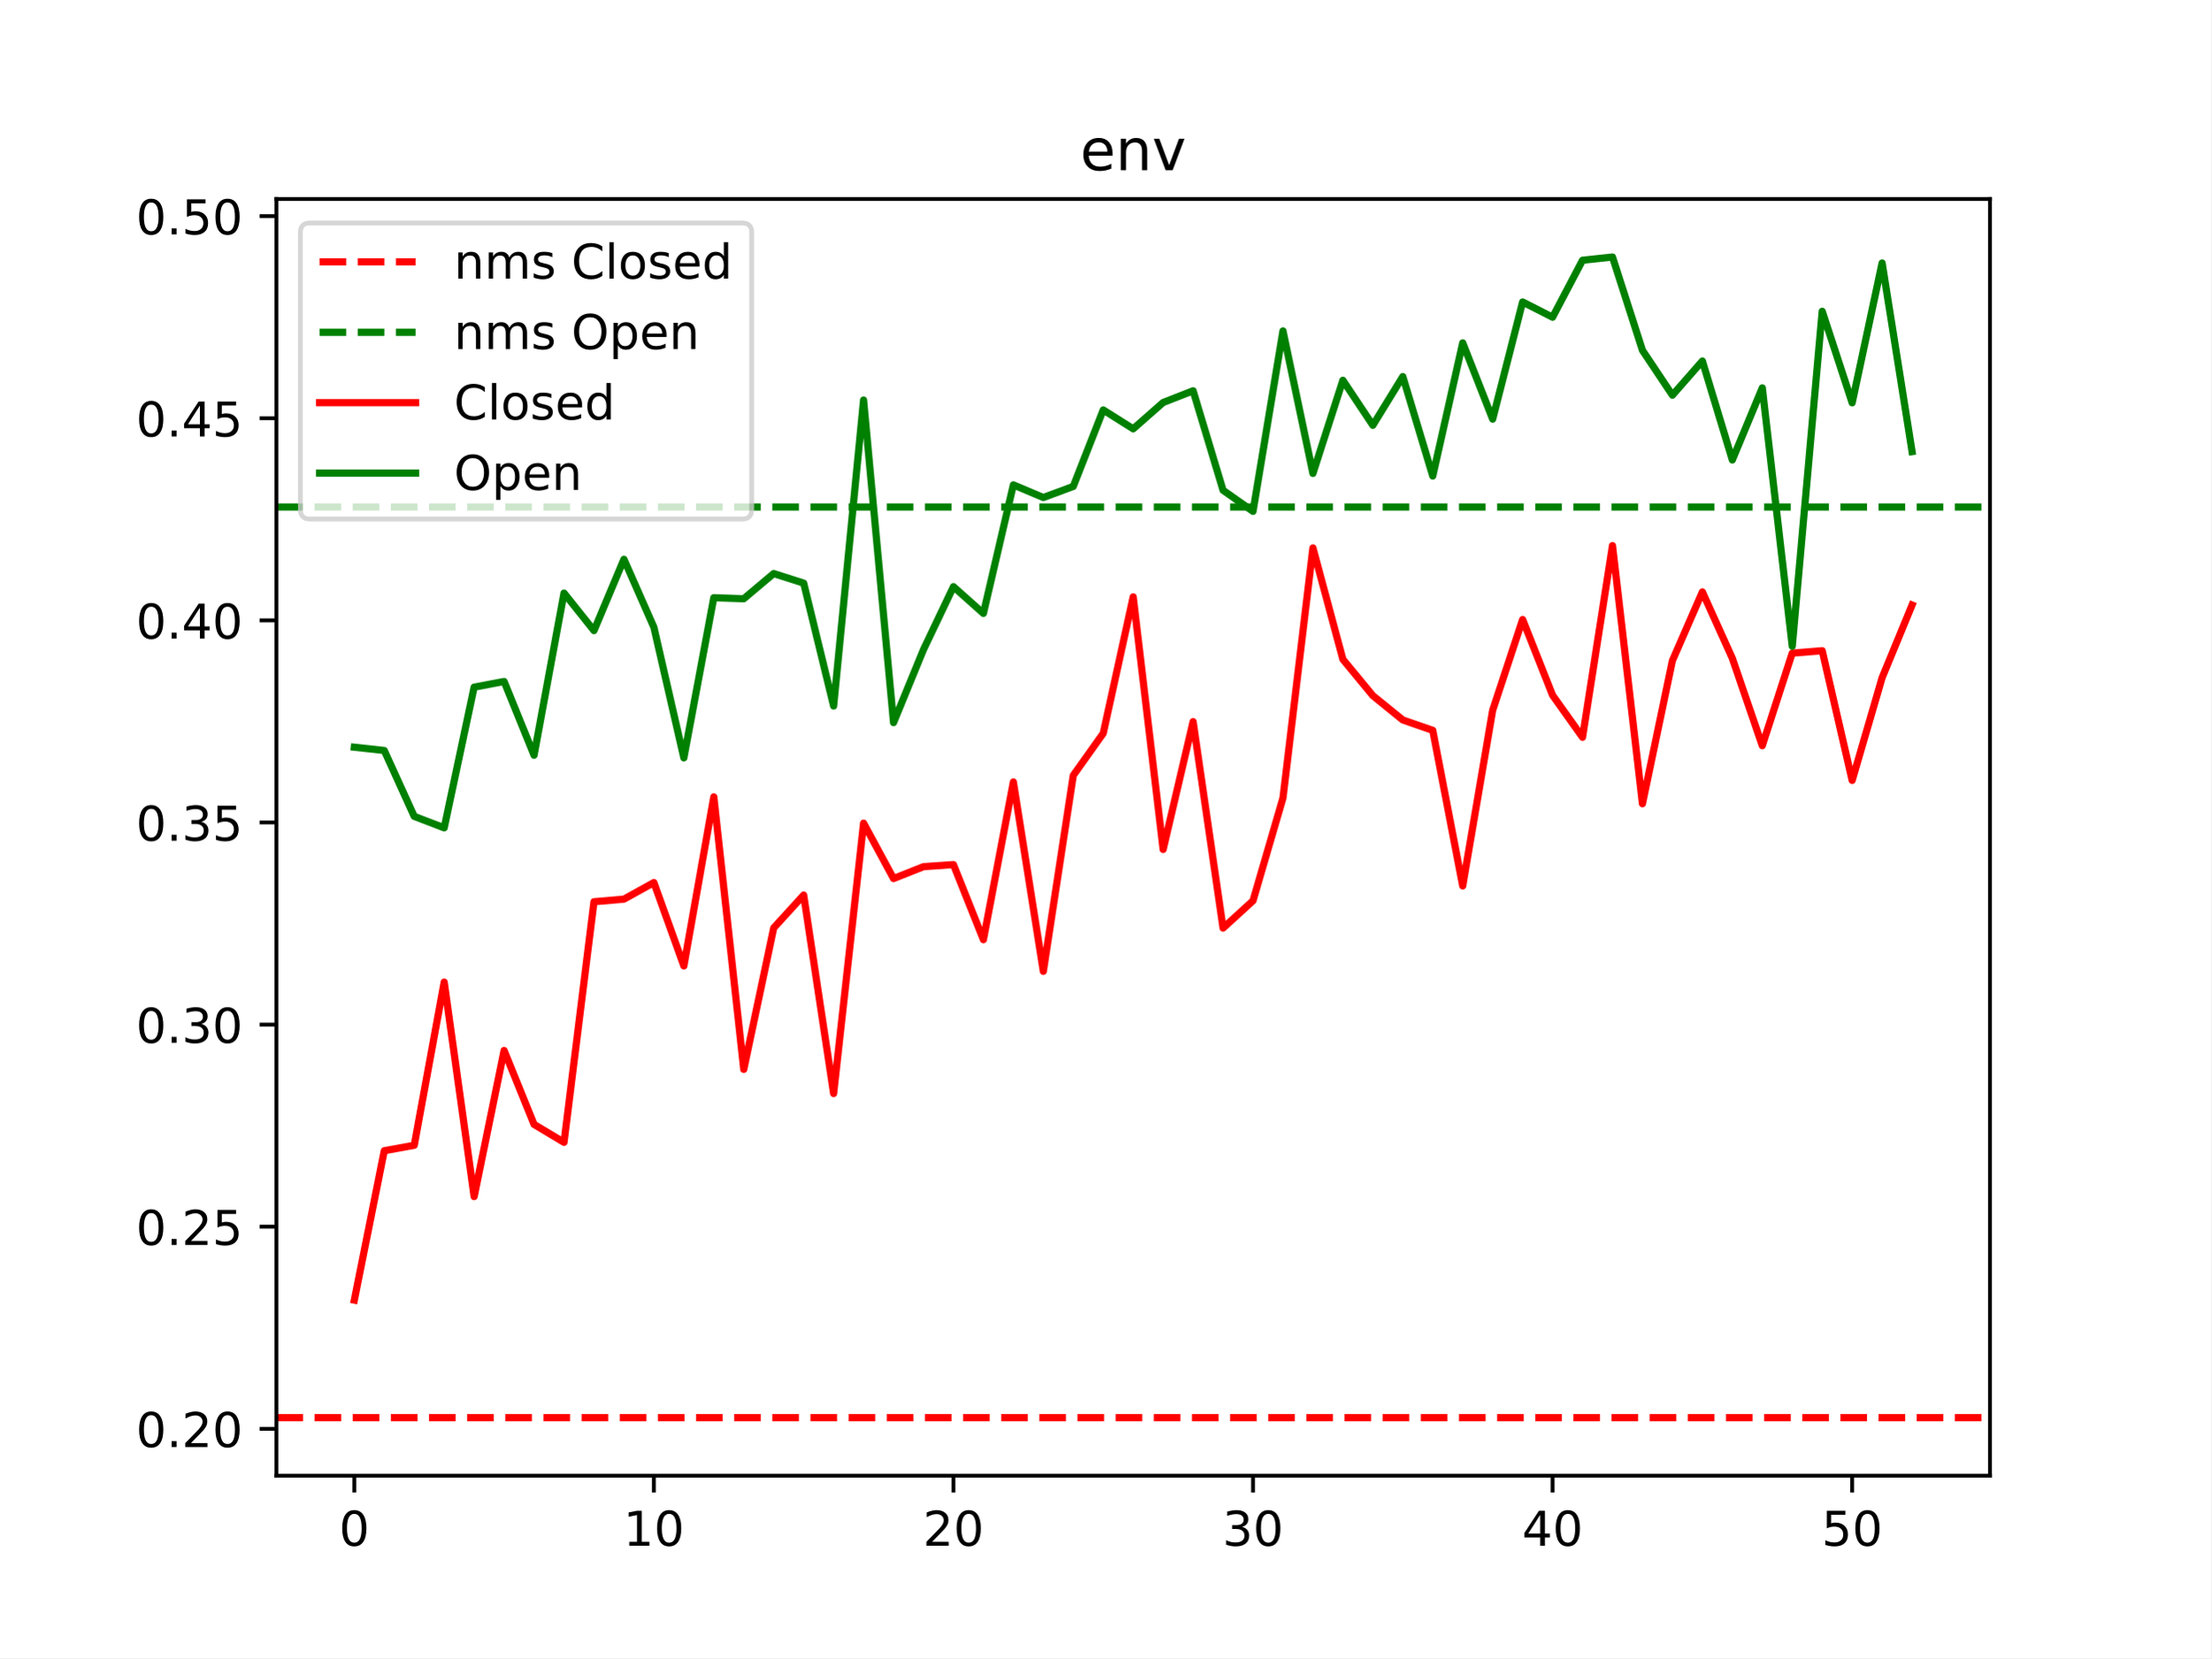
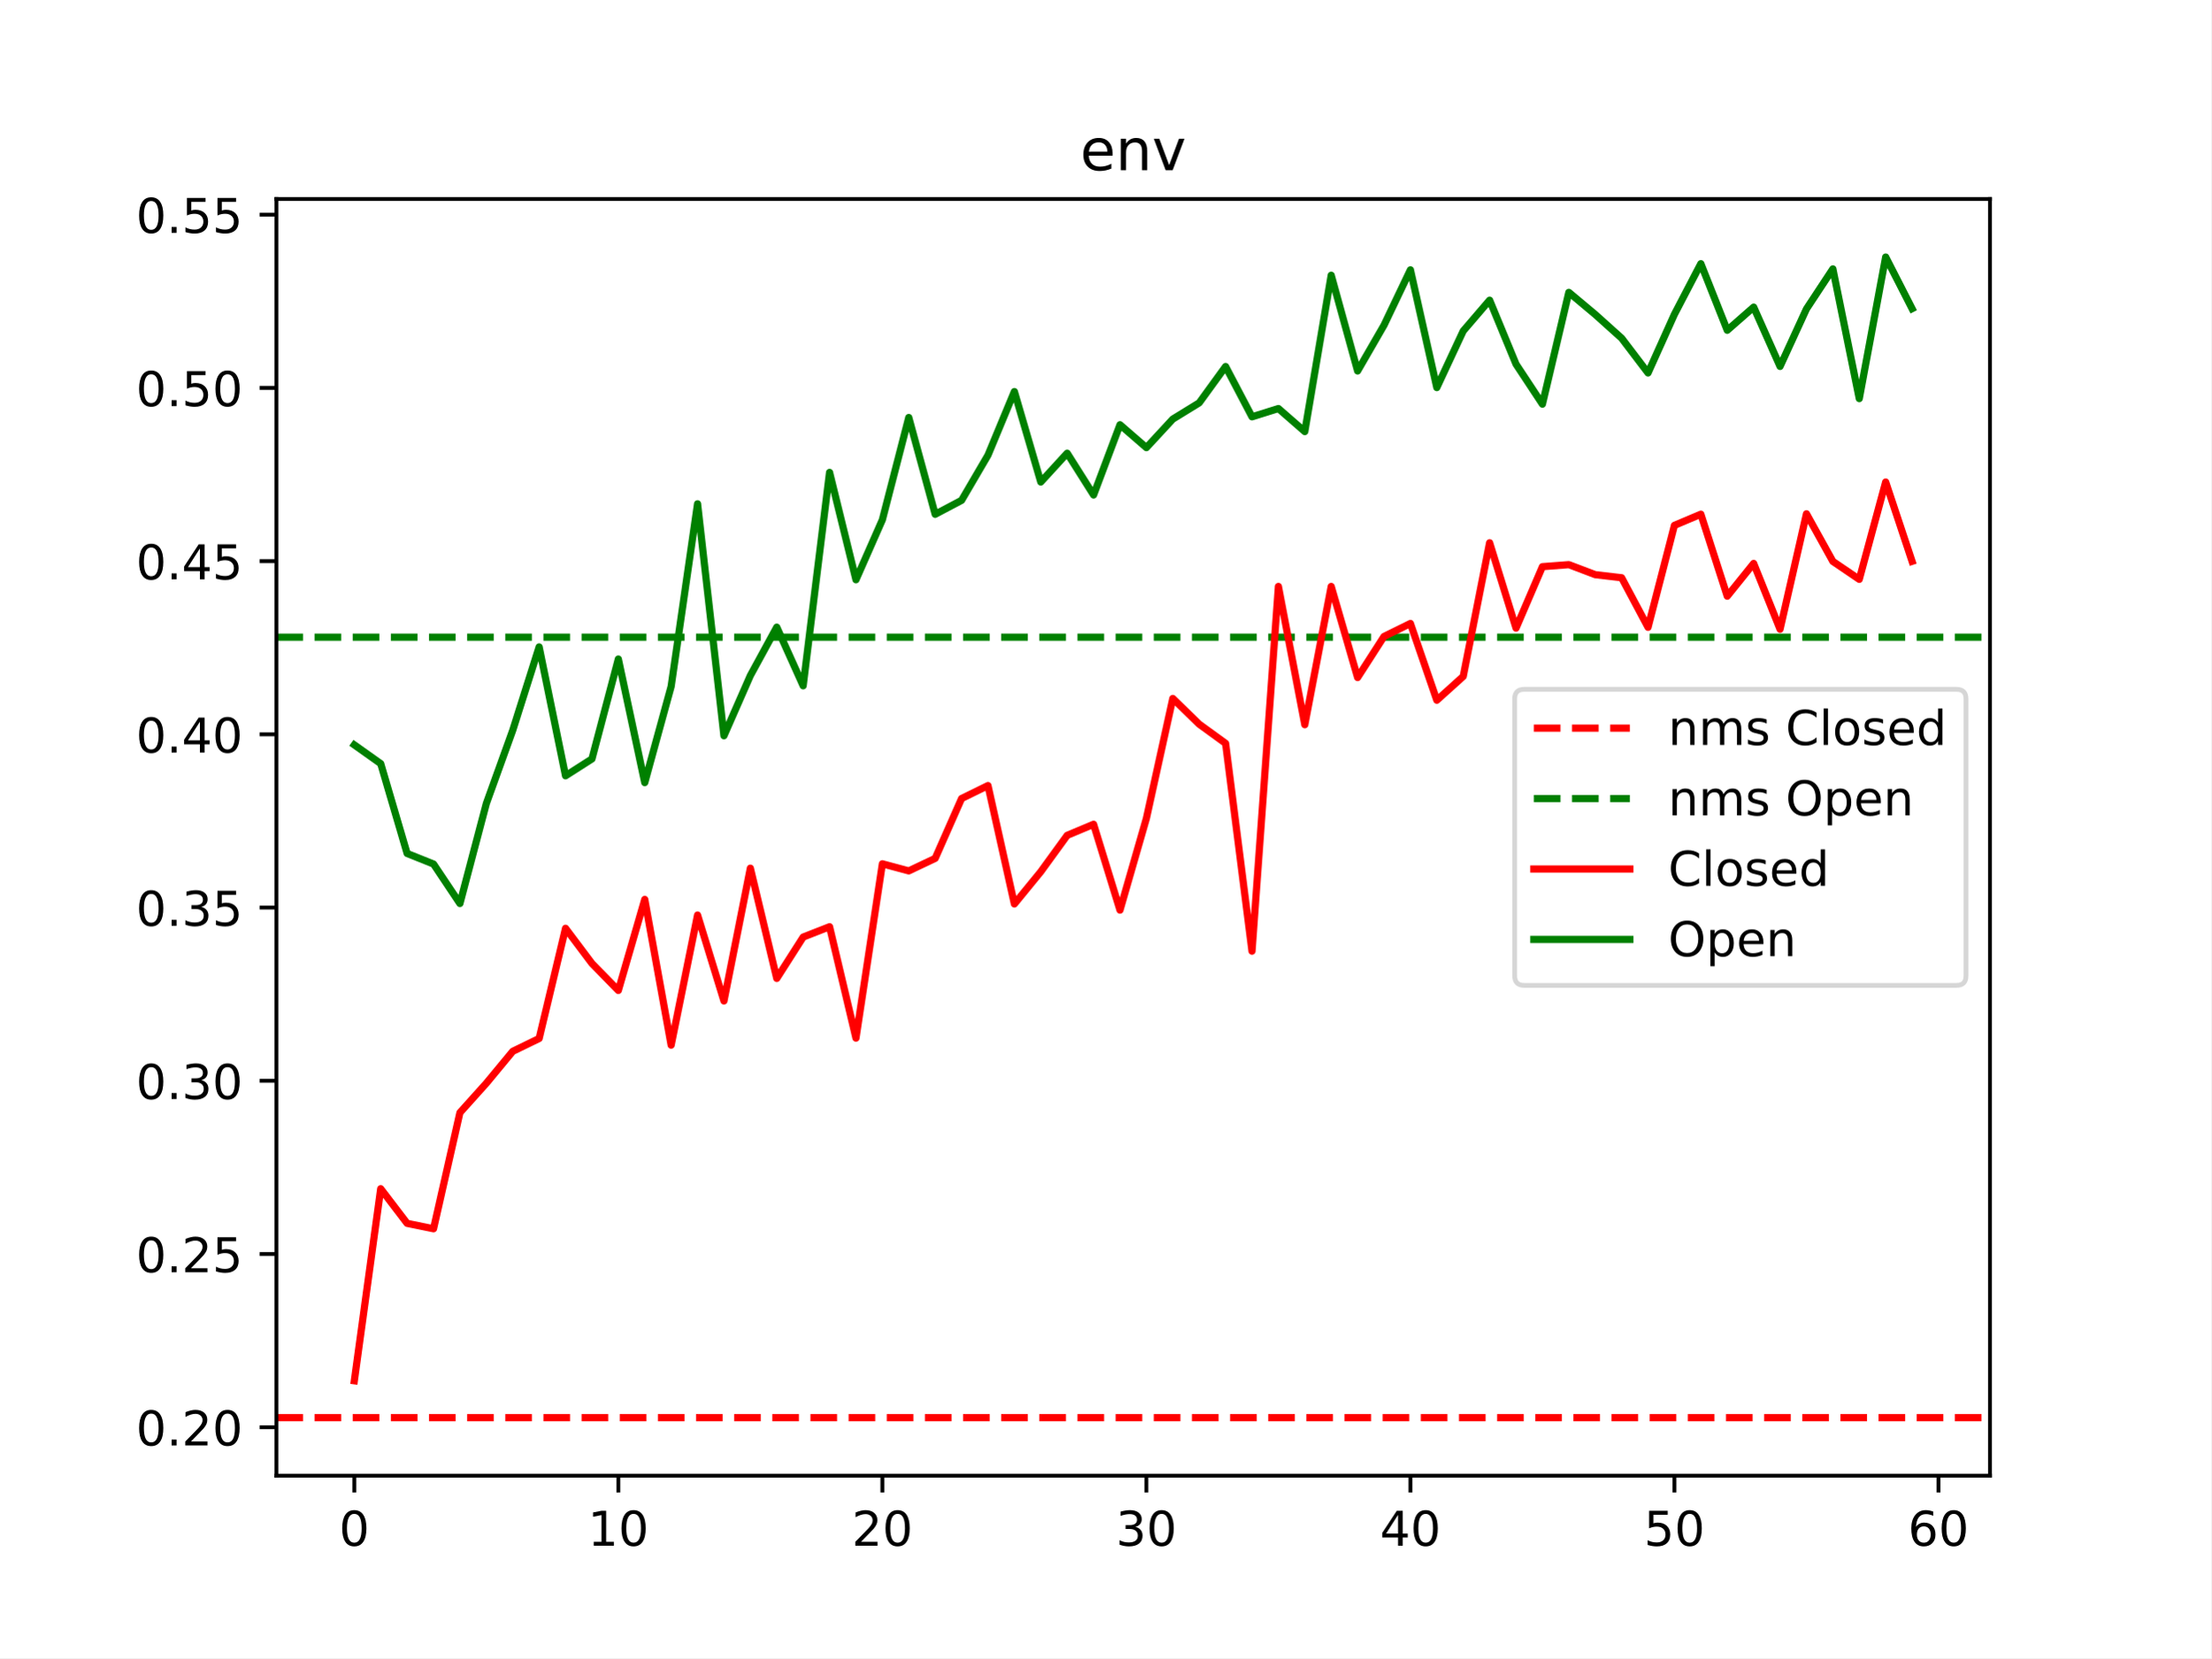
<svg xmlns="http://www.w3.org/2000/svg" xmlns:xlink="http://www.w3.org/1999/xlink" width="460.8pt" height="345.6pt" viewBox="0 0 460.8 345.6" version="1.1">
  <defs>
    <style type="text/css">*{stroke-linejoin: round; stroke-linecap: butt}</style>
  </defs>
  <g id="figure_1">
    <g id="patch_1">
      <path d="M 0 345.6  L 460.8 345.6  L 460.8 0  L 0 0  z " style="fill: #ffffff" />
    </g>
    <g id="axes_1">
      <g id="patch_2">
        <path d="M 57.6 307.584  L 414.72 307.584  L 414.72 41.472  L 57.6 41.472  z " style="fill: #ffffff" />
      </g>
      <g id="matplotlib.axis_1">
        <g id="xtick_1">
          <g id="line2d_1">
            <defs>
-               <path id="mdadde7489d" d="M 0 0  L 0 3.5  " style="stroke: #000000; stroke-width: 0.8" />
+               <path id="m58bcc73d8b" d="M 0 0  L 0 3.5  " style="stroke: #000000; stroke-width: 0.8" />
            </defs>
            <g>
-               <use xlink:href="#mdadde7489d" x="73.833" y="307.584" style="stroke: #000000; stroke-width: 0.8" />
+               <use xlink:href="#m58bcc73d8b" x="73.833" y="307.584" style="stroke: #000000; stroke-width: 0.8" />
            </g>
          </g>
          <g id="text_1">
            <g transform="translate(70.65148 322.1824) scale(0.1 -0.1)">
              <defs>
                <path id="DejaVuSans-30" d="M 2034 4250  Q 1547 4250 1301 3770  Q 1056 3291 1056 2328  Q 1056 1369 1301 889  Q 1547 409 2034 409  Q 2525 409 2770 889  Q 3016 1369 3016 2328  Q 3016 3291 2770 3770  Q 2525 4250 2034 4250  z M 2034 4750  Q 2819 4750 3233 4129  Q 3647 3509 3647 2328  Q 3647 1150 3233 529  Q 2819 -91 2034 -91  Q 1250 -91 836 529  Q 422 1150 422 2328  Q 422 3509 836 4129  Q 1250 4750 2034 4750  z " transform="scale(0.015625)" />
              </defs>
              <use xlink:href="#DejaVuSans-30" />
            </g>
          </g>
        </g>
        <g id="xtick_2">
          <g id="line2d_2">
            <g>
-               <use xlink:href="#mdadde7489d" x="136.266" y="307.584" style="stroke: #000000; stroke-width: 0.8" />
+               <use xlink:href="#m58bcc73d8b" x="128.859" y="307.584" style="stroke: #000000; stroke-width: 0.8" />
            </g>
          </g>
          <g id="text_2">
-             <g transform="translate(129.9038 322.1824) scale(0.1 -0.1)">
+             <g transform="translate(122.4964 322.1824) scale(0.1 -0.1)">
              <defs>
                <path id="DejaVuSans-31" d="M 794 531  L 1825 531  L 1825 4091  L 703 3866  L 703 4441  L 1819 4666  L 2450 4666  L 2450 531  L 3481 531  L 3481 0  L 794 0  L 794 531  z " transform="scale(0.015625)" />
              </defs>
              <use xlink:href="#DejaVuSans-31" />
              <use xlink:href="#DejaVuSans-30" x="63.623" />
            </g>
          </g>
        </g>
        <g id="xtick_3">
          <g id="line2d_3">
            <g>
-               <use xlink:href="#mdadde7489d" x="198.7" y="307.584" style="stroke: #000000; stroke-width: 0.8" />
+               <use xlink:href="#m58bcc73d8b" x="183.885" y="307.584" style="stroke: #000000; stroke-width: 0.8" />
            </g>
          </g>
          <g id="text_3">
-             <g transform="translate(192.3374 322.1824) scale(0.1 -0.1)">
+             <g transform="translate(177.5226 322.1824) scale(0.1 -0.1)">
              <defs>
                <path id="DejaVuSans-32" d="M 1228 531  L 3431 531  L 3431 0  L 469 0  L 469 531  Q 828 903 1448 1529  Q 2069 2156 2228 2338  Q 2531 2678 2651 2914  Q 2772 3150 2772 3378  Q 2772 3750 2511 3984  Q 2250 4219 1831 4219  Q 1534 4219 1204 4116  Q 875 4013 500 3803  L 500 4441  Q 881 4594 1212 4672  Q 1544 4750 1819 4750  Q 2544 4750 2975 4387  Q 3406 4025 3406 3419  Q 3406 3131 3298 2873  Q 3191 2616 2906 2266  Q 2828 2175 2409 1742  Q 1991 1309 1228 531  z " transform="scale(0.015625)" />
              </defs>
              <use xlink:href="#DejaVuSans-32" />
              <use xlink:href="#DejaVuSans-30" x="63.623" />
            </g>
          </g>
        </g>
        <g id="xtick_4">
          <g id="line2d_4">
            <g>
-               <use xlink:href="#mdadde7489d" x="261.133" y="307.584" style="stroke: #000000; stroke-width: 0.8" />
+               <use xlink:href="#m58bcc73d8b" x="238.911" y="307.584" style="stroke: #000000; stroke-width: 0.8" />
            </g>
          </g>
          <g id="text_4">
-             <g transform="translate(254.7709 322.1824) scale(0.1 -0.1)">
+             <g transform="translate(232.5488 322.1824) scale(0.1 -0.1)">
              <defs>
                <path id="DejaVuSans-33" d="M 2597 2516  Q 3050 2419 3304 2112  Q 3559 1806 3559 1356  Q 3559 666 3084 287  Q 2609 -91 1734 -91  Q 1441 -91 1130 -33  Q 819 25 488 141  L 488 750  Q 750 597 1062 519  Q 1375 441 1716 441  Q 2309 441 2620 675  Q 2931 909 2931 1356  Q 2931 1769 2642 2001  Q 2353 2234 1838 2234  L 1294 2234  L 1294 2753  L 1863 2753  Q 2328 2753 2575 2939  Q 2822 3125 2822 3475  Q 2822 3834 2567 4026  Q 2313 4219 1838 4219  Q 1578 4219 1281 4162  Q 984 4106 628 3988  L 628 4550  Q 988 4650 1302 4700  Q 1616 4750 1894 4750  Q 2613 4750 3031 4423  Q 3450 4097 3450 3541  Q 3450 3153 3228 2886  Q 3006 2619 2597 2516  z " transform="scale(0.015625)" />
              </defs>
              <use xlink:href="#DejaVuSans-33" />
              <use xlink:href="#DejaVuSans-30" x="63.623" />
            </g>
          </g>
        </g>
        <g id="xtick_5">
          <g id="line2d_5">
            <g>
-               <use xlink:href="#mdadde7489d" x="323.567" y="307.584" style="stroke: #000000; stroke-width: 0.8" />
+               <use xlink:href="#m58bcc73d8b" x="293.938" y="307.584" style="stroke: #000000; stroke-width: 0.8" />
            </g>
          </g>
          <g id="text_5">
-             <g transform="translate(317.2045 322.1824) scale(0.1 -0.1)">
+             <g transform="translate(287.575 322.1824) scale(0.1 -0.1)">
              <defs>
                <path id="DejaVuSans-34" d="M 2419 4116  L 825 1625  L 2419 1625  L 2419 4116  z M 2253 4666  L 3047 4666  L 3047 1625  L 3713 1625  L 3713 1100  L 3047 1100  L 3047 0  L 2419 0  L 2419 1100  L 313 1100  L 313 1709  L 2253 4666  z " transform="scale(0.015625)" />
              </defs>
              <use xlink:href="#DejaVuSans-34" />
              <use xlink:href="#DejaVuSans-30" x="63.623" />
            </g>
          </g>
        </g>
        <g id="xtick_6">
          <g id="line2d_6">
            <g>
-               <use xlink:href="#mdadde7489d" x="386.001" y="307.584" style="stroke: #000000; stroke-width: 0.8" />
+               <use xlink:href="#m58bcc73d8b" x="348.964" y="307.584" style="stroke: #000000; stroke-width: 0.8" />
            </g>
          </g>
          <g id="text_6">
-             <g transform="translate(379.6381 322.1824) scale(0.1 -0.1)">
+             <g transform="translate(342.6012 322.1824) scale(0.1 -0.1)">
              <defs>
                <path id="DejaVuSans-35" d="M 691 4666  L 3169 4666  L 3169 4134  L 1269 4134  L 1269 2991  Q 1406 3038 1543 3061  Q 1681 3084 1819 3084  Q 2600 3084 3056 2656  Q 3513 2228 3513 1497  Q 3513 744 3044 326  Q 2575 -91 1722 -91  Q 1428 -91 1123 -41  Q 819 9 494 109  L 494 744  Q 775 591 1075 516  Q 1375 441 1709 441  Q 2250 441 2565 725  Q 2881 1009 2881 1497  Q 2881 1984 2565 2268  Q 2250 2553 1709 2553  Q 1456 2553 1204 2497  Q 953 2441 691 2322  L 691 4666  z " transform="scale(0.015625)" />
              </defs>
              <use xlink:href="#DejaVuSans-35" />
+               <use xlink:href="#DejaVuSans-30" x="63.623" />
+             </g>
+           </g>
+         </g>
+         <g id="xtick_7">
+           <g id="line2d_7">
+             <g>
+               <use xlink:href="#m58bcc73d8b" x="403.99" y="307.584" style="stroke: #000000; stroke-width: 0.8" />
+             </g>
+           </g>
+           <g id="text_7">
+             <g transform="translate(397.6274 322.1824) scale(0.1 -0.1)">
+               <defs>
+                 <path id="DejaVuSans-36" d="M 2113 2584  Q 1688 2584 1439 2293  Q 1191 2003 1191 1497  Q 1191 994 1439 701  Q 1688 409 2113 409  Q 2538 409 2786 701  Q 3034 994 3034 1497  Q 3034 2003 2786 2293  Q 2538 2584 2113 2584  z M 3366 4563  L 3366 3988  Q 3128 4100 2886 4159  Q 2644 4219 2406 4219  Q 1781 4219 1451 3797  Q 1122 3375 1075 2522  Q 1259 2794 1537 2939  Q 1816 3084 2150 3084  Q 2853 3084 3261 2657  Q 3669 2231 3669 1497  Q 3669 778 3244 343  Q 2819 -91 2113 -91  Q 1303 -91 875 529  Q 447 1150 447 2328  Q 447 3434 972 4092  Q 1497 4750 2381 4750  Q 2619 4750 2861 4703  Q 3103 4656 3366 4563  z " transform="scale(0.015625)" />
+               </defs>
+               <use xlink:href="#DejaVuSans-36" />
              <use xlink:href="#DejaVuSans-30" x="63.623" />
            </g>
          </g>
        </g>
      </g>
      <g id="matplotlib.axis_2">
        <g id="ytick_1">
-           <g id="line2d_7">
+           <g id="line2d_8">
            <defs>
-               <path id="me1e31aecae" d="M 0 0  L -3.5 0  " style="stroke: #000000; stroke-width: 0.8" />
+               <path id="mf959f0652a" d="M 0 0  L -3.5 0  " style="stroke: #000000; stroke-width: 0.8" />
            </defs>
            <g>
-               <use xlink:href="#me1e31aecae" x="57.6" y="297.817" style="stroke: #000000; stroke-width: 0.8" />
-             </g>
-           </g>
-           <g id="text_7">
-             <g transform="translate(28.33438 301.6159) scale(0.1 -0.1)">
+               <use xlink:href="#mf959f0652a" x="57.6" y="297.484" style="stroke: #000000; stroke-width: 0.8" />
+             </g>
+           </g>
+           <g id="text_8">
+             <g transform="translate(28.33438 301.283) scale(0.1 -0.1)">
              <defs>
                <path id="DejaVuSans-2e" d="M 684 794  L 1344 794  L 1344 0  L 684 0  L 684 794  z " transform="scale(0.015625)" />
              </defs>
              <use xlink:href="#DejaVuSans-30" />
              <use xlink:href="#DejaVuSans-2e" x="63.623" />
              <use xlink:href="#DejaVuSans-32" x="95.41" />
              <use xlink:href="#DejaVuSans-30" x="159.033" />
            </g>
          </g>
        </g>
        <g id="ytick_2">
-           <g id="line2d_8">
-             <g>
-               <use xlink:href="#me1e31aecae" x="57.6" y="255.687" style="stroke: #000000; stroke-width: 0.8" />
-             </g>
-           </g>
-           <g id="text_8">
-             <g transform="translate(28.33438 259.4864) scale(0.1 -0.1)">
+           <g id="line2d_9">
+             <g>
+               <use xlink:href="#mf959f0652a" x="57.6" y="261.377" style="stroke: #000000; stroke-width: 0.8" />
+             </g>
+           </g>
+           <g id="text_9">
+             <g transform="translate(28.33438 265.1762) scale(0.1 -0.1)">
              <use xlink:href="#DejaVuSans-30" />
              <use xlink:href="#DejaVuSans-2e" x="63.623" />
              <use xlink:href="#DejaVuSans-32" x="95.41" />
              <use xlink:href="#DejaVuSans-35" x="159.033" />
            </g>
          </g>
        </g>
        <g id="ytick_3">
-           <g id="line2d_9">
-             <g>
-               <use xlink:href="#me1e31aecae" x="57.6" y="213.558" style="stroke: #000000; stroke-width: 0.8" />
-             </g>
-           </g>
-           <g id="text_9">
-             <g transform="translate(28.33438 217.3568) scale(0.1 -0.1)">
+           <g id="line2d_10">
+             <g>
+               <use xlink:href="#mf959f0652a" x="57.6" y="225.27" style="stroke: #000000; stroke-width: 0.8" />
+             </g>
+           </g>
+           <g id="text_10">
+             <g transform="translate(28.33438 229.0694) scale(0.1 -0.1)">
              <use xlink:href="#DejaVuSans-30" />
              <use xlink:href="#DejaVuSans-2e" x="63.623" />
              <use xlink:href="#DejaVuSans-33" x="95.41" />
              <use xlink:href="#DejaVuSans-30" x="159.033" />
            </g>
          </g>
        </g>
        <g id="ytick_4">
-           <g id="line2d_10">
-             <g>
-               <use xlink:href="#me1e31aecae" x="57.6" y="171.428" style="stroke: #000000; stroke-width: 0.8" />
-             </g>
-           </g>
-           <g id="text_10">
-             <g transform="translate(28.33438 175.2273) scale(0.1 -0.1)">
+           <g id="line2d_11">
+             <g>
+               <use xlink:href="#mf959f0652a" x="57.6" y="189.163" style="stroke: #000000; stroke-width: 0.8" />
+             </g>
+           </g>
+           <g id="text_11">
+             <g transform="translate(28.33438 192.9627) scale(0.1 -0.1)">
              <use xlink:href="#DejaVuSans-30" />
              <use xlink:href="#DejaVuSans-2e" x="63.623" />
              <use xlink:href="#DejaVuSans-33" x="95.41" />
              <use xlink:href="#DejaVuSans-35" x="159.033" />
            </g>
          </g>
        </g>
        <g id="ytick_5">
-           <g id="line2d_11">
-             <g>
-               <use xlink:href="#me1e31aecae" x="57.6" y="129.299" style="stroke: #000000; stroke-width: 0.8" />
-             </g>
-           </g>
-           <g id="text_11">
-             <g transform="translate(28.33438 133.0978) scale(0.1 -0.1)">
+           <g id="line2d_12">
+             <g>
+               <use xlink:href="#mf959f0652a" x="57.6" y="153.057" style="stroke: #000000; stroke-width: 0.8" />
+             </g>
+           </g>
+           <g id="text_12">
+             <g transform="translate(28.33438 156.8559) scale(0.1 -0.1)">
              <use xlink:href="#DejaVuSans-30" />
              <use xlink:href="#DejaVuSans-2e" x="63.623" />
              <use xlink:href="#DejaVuSans-34" x="95.41" />
              <use xlink:href="#DejaVuSans-30" x="159.033" />
            </g>
          </g>
        </g>
        <g id="ytick_6">
-           <g id="line2d_12">
-             <g>
-               <use xlink:href="#me1e31aecae" x="57.6" y="87.169" style="stroke: #000000; stroke-width: 0.8" />
-             </g>
-           </g>
-           <g id="text_12">
-             <g transform="translate(28.33438 90.96827) scale(0.1 -0.1)">
+           <g id="line2d_13">
+             <g>
+               <use xlink:href="#mf959f0652a" x="57.6" y="116.95" style="stroke: #000000; stroke-width: 0.8" />
+             </g>
+           </g>
+           <g id="text_13">
+             <g transform="translate(28.33438 120.7491) scale(0.1 -0.1)">
              <use xlink:href="#DejaVuSans-30" />
              <use xlink:href="#DejaVuSans-2e" x="63.623" />
              <use xlink:href="#DejaVuSans-34" x="95.41" />
              <use xlink:href="#DejaVuSans-35" x="159.033" />
            </g>
          </g>
        </g>
        <g id="ytick_7">
-           <g id="line2d_13">
-             <g>
-               <use xlink:href="#me1e31aecae" x="57.6" y="45.04" style="stroke: #000000; stroke-width: 0.8" />
-             </g>
-           </g>
-           <g id="text_13">
-             <g transform="translate(28.33438 48.83874) scale(0.1 -0.1)">
+           <g id="line2d_14">
+             <g>
+               <use xlink:href="#mf959f0652a" x="57.6" y="80.843" style="stroke: #000000; stroke-width: 0.8" />
+             </g>
+           </g>
+           <g id="text_14">
+             <g transform="translate(28.33438 84.64232) scale(0.1 -0.1)">
              <use xlink:href="#DejaVuSans-30" />
              <use xlink:href="#DejaVuSans-2e" x="63.623" />
              <use xlink:href="#DejaVuSans-35" x="95.41" />
              <use xlink:href="#DejaVuSans-30" x="159.033" />
            </g>
          </g>
        </g>
-       </g>
-       <g id="line2d_14">
-         <path d="M 57.6 295.488  L 414.72 295.488  " clip-path="url(#paf25e84abd)" style="fill: none; stroke-dasharray: 5.55,2.4; stroke-dashoffset: 0; stroke: #ff0000; stroke-width: 1.5" />
-       </g>
-       <g id="line2d_15">
-         <path d="M 57.6 105.676  L 414.72 105.676  " clip-path="url(#paf25e84abd)" style="fill: none; stroke-dasharray: 5.55,2.4; stroke-dashoffset: 0; stroke: #008000; stroke-width: 1.5" />
+         <g id="ytick_8">
+           <g id="line2d_15">
+             <g>
+               <use xlink:href="#mf959f0652a" x="57.6" y="44.736" style="stroke: #000000; stroke-width: 0.8" />
+             </g>
+           </g>
+           <g id="text_15">
+             <g transform="translate(28.33438 48.53554) scale(0.1 -0.1)">
+               <use xlink:href="#DejaVuSans-30" />
+               <use xlink:href="#DejaVuSans-2e" x="63.623" />
+               <use xlink:href="#DejaVuSans-35" x="95.41" />
+               <use xlink:href="#DejaVuSans-35" x="159.033" />
+             </g>
+           </g>
+         </g>
      </g>
      <g id="line2d_16">
-         <path d="M 73.833 270.984  L 80.076 239.852  L 86.319 238.721  L 92.563 204.705  L 98.806 249.409  L 105.05 218.959  L 111.293 234.363  L 117.536 238.101  L 123.78 187.952  L 130.023 187.413  L 136.266 183.954  L 142.51 201.337  L 148.753 166.091  L 154.996 222.898  L 161.24 193.405  L 167.483 186.558  L 173.726 227.934  L 179.97 171.568  L 186.213 183.119  L 192.457 180.642  L 198.7 180.208  L 204.943 195.86  L 211.187 162.984  L 217.43 202.458  L 223.673 161.617  L 229.917 152.843  L 236.16 124.401  L 242.403 177.05  L 248.647 150.407  L 254.89 193.44  L 261.133 187.737  L 267.377 166.315  L 273.62 114.197  L 279.863 137.425  L 286.107 144.992  L 292.35 150.063  L 298.594 152.225  L 304.837 184.656  L 311.08 148.046  L 317.324 129.124  L 323.567 144.911  L 329.81 153.67  L 336.054 113.718  L 342.297 167.518  L 348.54 137.7  L 354.784 123.372  L 361.027 137.203  L 367.27 155.421  L 373.514 136.13  L 379.757 135.625  L 386.001 162.658  L 392.244 141.251  L 398.487 126.106  " clip-path="url(#paf25e84abd)" style="fill: none; stroke: #ff0000; stroke-width: 1.5; stroke-linecap: square" />
+         <path d="M 57.6 295.488  L 414.72 295.488  " clip-path="url(#p901209cd25)" style="fill: none; stroke-dasharray: 5.55,2.4; stroke-dashoffset: 0; stroke: #ff0000; stroke-width: 1.5" />
      </g>
      <g id="line2d_17">
-         <path d="M 73.833 155.739  L 80.076 156.426  L 86.319 170.153  L 92.563 172.545  L 98.806 143.222  L 105.05 142.039  L 111.293 157.414  L 117.536 123.61  L 123.78 131.434  L 130.023 116.566  L 136.266 130.744  L 142.51 157.963  L 148.753 124.575  L 154.996 124.796  L 161.24 119.539  L 167.483 121.537  L 173.726 147.155  L 179.97 83.375  L 186.213 150.613  L 192.457 135.386  L 198.7 122.28  L 204.943 127.851  L 211.187 101.055  L 217.43 103.695  L 223.673 101.382  L 229.917 85.438  L 236.16 89.376  L 242.403 83.889  L 248.647 81.442  L 254.89 102.183  L 261.133 106.581  L 267.377 68.968  L 273.62 98.673  L 279.863 79.257  L 286.107 88.639  L 292.35 78.48  L 298.594 99.218  L 304.837 71.461  L 311.08 87.356  L 317.324 62.935  L 323.567 66.111  L 329.81 54.238  L 336.054 53.568  L 342.297 73.018  L 348.54 82.365  L 354.784 75.239  L 361.027 95.866  L 367.27 80.842  L 373.514 134.702  L 379.757 64.879  L 386.001 83.957  L 392.244 54.812  L 398.487 94.121  " clip-path="url(#paf25e84abd)" style="fill: none; stroke: #008000; stroke-width: 1.5; stroke-linecap: square" />
+         <path d="M 57.6 132.811  L 414.72 132.811  " clip-path="url(#p901209cd25)" style="fill: none; stroke-dasharray: 5.55,2.4; stroke-dashoffset: 0; stroke: #008000; stroke-width: 1.5" />
+       </g>
+       <g id="line2d_18">
+         <path d="M 73.833 287.8  L 79.335 247.773  L 84.838 254.986  L 90.341 256.118  L 95.843 231.911  L 101.346 225.784  L 106.848 219.134  L 112.351 216.458  L 117.854 193.488  L 123.356 200.813  L 128.859 206.443  L 134.362 187.466  L 139.864 217.845  L 145.367 190.723  L 150.869 208.632  L 156.372 180.957  L 161.875 203.933  L 167.377 195.315  L 172.88 193.16  L 178.382 216.379  L 183.885 180.043  L 189.388 181.52  L 194.89 178.912  L 200.393 166.436  L 205.896 163.737  L 211.398 188.415  L 216.901 181.688  L 222.403 174.111  L 227.906 171.803  L 233.409 189.697  L 238.911 170.574  L 244.414 145.579  L 249.917 150.941  L 255.419 154.939  L 260.922 198.255  L 266.424 122.229  L 271.927 151.052  L 277.43 122.231  L 282.932 141.22  L 288.435 132.657  L 293.938 129.947  L 299.44 145.946  L 304.943 140.981  L 310.445 113.124  L 315.948 130.92  L 321.451 118.105  L 326.953 117.683  L 332.456 119.774  L 337.958 120.416  L 343.461 130.747  L 348.964 109.494  L 354.466 107.17  L 359.969 124.261  L 365.472 117.433  L 370.974 131.145  L 376.477 107.087  L 381.979 117.011  L 387.482 120.747  L 392.985 100.462  L 398.487 116.993  " clip-path="url(#p901209cd25)" style="fill: none; stroke: #ff0000; stroke-width: 1.5; stroke-linecap: square" />
+       </g>
+       <g id="line2d_19">
+         <path d="M 73.833 155.254  L 79.335 159.16  L 84.838 177.884  L 90.341 180.088  L 95.843 188.321  L 101.346 167.483  L 106.848 152.221  L 112.351 134.836  L 117.854 161.699  L 123.356 158.185  L 128.859 137.36  L 134.362 163.121  L 139.864 143.07  L 145.367 105.007  L 150.869 153.353  L 156.372 140.806  L 161.875 130.716  L 167.377 142.941  L 172.88 98.458  L 178.382 120.837  L 183.885 108.334  L 189.388 87.016  L 194.89 107.191  L 200.393 104.283  L 205.896 94.868  L 211.398 81.608  L 216.901 100.464  L 222.403 94.454  L 227.906 103.168  L 233.409 88.523  L 238.911 93.297  L 244.414 87.347  L 249.917 83.961  L 255.419 76.388  L 260.922 86.87  L 266.424 85.148  L 271.927 89.949  L 277.43 57.363  L 282.932 77.317  L 288.435 67.775  L 293.938 56.237  L 299.44 80.779  L 304.943 68.982  L 310.445 62.563  L 315.948 75.9  L 321.451 84.236  L 326.953 60.933  L 332.456 65.541  L 337.958 70.489  L 343.461 77.728  L 348.964 65.504  L 354.466 54.955  L 359.969 68.835  L 365.472 64.007  L 370.974 76.371  L 376.477 64.387  L 381.979 56.041  L 387.482 83.075  L 392.985 53.568  L 398.487 64.325  " clip-path="url(#p901209cd25)" style="fill: none; stroke: #008000; stroke-width: 1.5; stroke-linecap: square" />
      </g>
      <g id="patch_3">
        <path d="M 57.6 307.584  L 57.6 41.472  " style="fill: none; stroke: #000000; stroke-width: 0.8; stroke-linejoin: miter; stroke-linecap: square" />
      </g>
      <g id="patch_4">
        <path d="M 414.72 307.584  L 414.72 41.472  " style="fill: none; stroke: #000000; stroke-width: 0.8; stroke-linejoin: miter; stroke-linecap: square" />
      </g>
      <g id="patch_5">
        <path d="M 57.6 307.584  L 414.72 307.584  " style="fill: none; stroke: #000000; stroke-width: 0.8; stroke-linejoin: miter; stroke-linecap: square" />
      </g>
      <g id="patch_6">
        <path d="M 57.6 41.472  L 414.72 41.472  " style="fill: none; stroke: #000000; stroke-width: 0.8; stroke-linejoin: miter; stroke-linecap: square" />
      </g>
-       <g id="text_14">
+       <g id="text_16">
        <g transform="translate(225.1144 35.472) scale(0.12 -0.12)">
          <defs>
            <path id="DejaVuSans-65" d="M 3597 1894  L 3597 1613  L 953 1613  Q 991 1019 1311 708  Q 1631 397 2203 397  Q 2534 397 2845 478  Q 3156 559 3463 722  L 3463 178  Q 3153 47 2828 -22  Q 2503 -91 2169 -91  Q 1331 -91 842 396  Q 353 884 353 1716  Q 353 2575 817 3079  Q 1281 3584 2069 3584  Q 2775 3584 3186 3129  Q 3597 2675 3597 1894  z M 3022 2063  Q 3016 2534 2758 2815  Q 2500 3097 2075 3097  Q 1594 3097 1305 2825  Q 1016 2553 972 2059  L 3022 2063  z " transform="scale(0.015625)" />
            <path id="DejaVuSans-6e" d="M 3513 2113  L 3513 0  L 2938 0  L 2938 2094  Q 2938 2591 2744 2837  Q 2550 3084 2163 3084  Q 1697 3084 1428 2787  Q 1159 2491 1159 1978  L 1159 0  L 581 0  L 581 3500  L 1159 3500  L 1159 2956  Q 1366 3272 1645 3428  Q 1925 3584 2291 3584  Q 2894 3584 3203 3211  Q 3513 2838 3513 2113  z " transform="scale(0.015625)" />
            <path id="DejaVuSans-76" d="M 191 3500  L 800 3500  L 1894 563  L 2988 3500  L 3597 3500  L 2284 0  L 1503 0  L 191 3500  z " transform="scale(0.015625)" />
          </defs>
          <use xlink:href="#DejaVuSans-65" />
          <use xlink:href="#DejaVuSans-6e" x="61.523" />
          <use xlink:href="#DejaVuSans-76" x="124.902" />
        </g>
      </g>
      <g id="legend_1">
        <g id="patch_7">
-           <path d="M 64.6 108.184  L 154.656 108.184  Q 156.656 108.184 156.656 106.184  L 156.656 48.472  Q 156.656 46.472 154.656 46.472  L 64.6 46.472  Q 62.6 46.472 62.6 48.472  L 62.6 106.184  Q 62.6 108.184 64.6 108.184  z " style="fill: #ffffff; opacity: 0.8; stroke: #cccccc; stroke-linejoin: miter" />
-         </g>
-         <g id="line2d_18">
-           <path d="M 66.6 54.57  L 76.6 54.57  L 86.6 54.57  " style="fill: none; stroke-dasharray: 5.55,2.4; stroke-dashoffset: 0; stroke: #ff0000; stroke-width: 1.5" />
-         </g>
-         <g id="text_15">
-           <g transform="translate(94.6 58.07044) scale(0.1 -0.1)">
+           <path d="M 317.664 205.384  L 407.72 205.384  Q 409.72 205.384 409.72 203.384  L 409.72 145.672  Q 409.72 143.672 407.72 143.672  L 317.664 143.672  Q 315.664 143.672 315.664 145.672  L 315.664 203.384  Q 315.664 205.384 317.664 205.384  z " style="fill: #ffffff; opacity: 0.8; stroke: #cccccc; stroke-linejoin: miter" />
+         </g>
+         <g id="line2d_20">
+           <path d="M 319.664 151.77  L 329.664 151.77  L 339.664 151.77  " style="fill: none; stroke-dasharray: 5.55,2.4; stroke-dashoffset: 0; stroke: #ff0000; stroke-width: 1.5" />
+         </g>
+         <g id="text_17">
+           <g transform="translate(347.6637 155.2702) scale(0.1 -0.1)">
            <defs>
              <path id="DejaVuSans-6d" d="M 3328 2828  Q 3544 3216 3844 3400  Q 4144 3584 4550 3584  Q 5097 3584 5394 3201  Q 5691 2819 5691 2113  L 5691 0  L 5113 0  L 5113 2094  Q 5113 2597 4934 2840  Q 4756 3084 4391 3084  Q 3944 3084 3684 2787  Q 3425 2491 3425 1978  L 3425 0  L 2847 0  L 2847 2094  Q 2847 2600 2669 2842  Q 2491 3084 2119 3084  Q 1678 3084 1418 2786  Q 1159 2488 1159 1978  L 1159 0  L 581 0  L 581 3500  L 1159 3500  L 1159 2956  Q 1356 3278 1631 3431  Q 1906 3584 2284 3584  Q 2666 3584 2933 3390  Q 3200 3197 3328 2828  z " transform="scale(0.015625)" />
              <path id="DejaVuSans-73" d="M 2834 3397  L 2834 2853  Q 2591 2978 2328 3040  Q 2066 3103 1784 3103  Q 1356 3103 1142 2972  Q 928 2841 928 2578  Q 928 2378 1081 2264  Q 1234 2150 1697 2047  L 1894 2003  Q 2506 1872 2764 1633  Q 3022 1394 3022 966  Q 3022 478 2636 193  Q 2250 -91 1575 -91  Q 1294 -91 989 -36  Q 684 19 347 128  L 347 722  Q 666 556 975 473  Q 1284 391 1588 391  Q 1994 391 2212 530  Q 2431 669 2431 922  Q 2431 1156 2273 1281  Q 2116 1406 1581 1522  L 1381 1569  Q 847 1681 609 1914  Q 372 2147 372 2553  Q 372 3047 722 3315  Q 1072 3584 1716 3584  Q 2034 3584 2315 3537  Q 2597 3491 2834 3397  z " transform="scale(0.015625)" />
              <path id="DejaVuSans-20" transform="scale(0.015625)" />
              <path id="DejaVuSans-43" d="M 4122 4306  L 4122 3641  Q 3803 3938 3442 4084  Q 3081 4231 2675 4231  Q 1875 4231 1450 3742  Q 1025 3253 1025 2328  Q 1025 1406 1450 917  Q 1875 428 2675 428  Q 3081 428 3442 575  Q 3803 722 4122 1019  L 4122 359  Q 3791 134 3420 21  Q 3050 -91 2638 -91  Q 1578 -91 968 557  Q 359 1206 359 2328  Q 359 3453 968 4101  Q 1578 4750 2638 4750  Q 3056 4750 3426 4639  Q 3797 4528 4122 4306  z " transform="scale(0.015625)" />
              <path id="DejaVuSans-6c" d="M 603 4863  L 1178 4863  L 1178 0  L 603 0  L 603 4863  z " transform="scale(0.015625)" />
              <path id="DejaVuSans-6f" d="M 1959 3097  Q 1497 3097 1228 2736  Q 959 2375 959 1747  Q 959 1119 1226 758  Q 1494 397 1959 397  Q 2419 397 2687 759  Q 2956 1122 2956 1747  Q 2956 2369 2687 2733  Q 2419 3097 1959 3097  z M 1959 3584  Q 2709 3584 3137 3096  Q 3566 2609 3566 1747  Q 3566 888 3137 398  Q 2709 -91 1959 -91  Q 1206 -91 779 398  Q 353 888 353 1747  Q 353 2609 779 3096  Q 1206 3584 1959 3584  z " transform="scale(0.015625)" />
              <path id="DejaVuSans-64" d="M 2906 2969  L 2906 4863  L 3481 4863  L 3481 0  L 2906 0  L 2906 525  Q 2725 213 2448 61  Q 2172 -91 1784 -91  Q 1150 -91 751 415  Q 353 922 353 1747  Q 353 2572 751 3078  Q 1150 3584 1784 3584  Q 2172 3584 2448 3432  Q 2725 3281 2906 2969  z M 947 1747  Q 947 1113 1208 752  Q 1469 391 1925 391  Q 2381 391 2643 752  Q 2906 1113 2906 1747  Q 2906 2381 2643 2742  Q 2381 3103 1925 3103  Q 1469 3103 1208 2742  Q 947 2381 947 1747  z " transform="scale(0.015625)" />
            </defs>
            <use xlink:href="#DejaVuSans-6e" />
            <use xlink:href="#DejaVuSans-6d" x="63.379" />
            <use xlink:href="#DejaVuSans-73" x="160.791" />
            <use xlink:href="#DejaVuSans-20" x="212.891" />
            <use xlink:href="#DejaVuSans-43" x="244.678" />
            <use xlink:href="#DejaVuSans-6c" x="314.502" />
            <use xlink:href="#DejaVuSans-6f" x="342.285" />
            <use xlink:href="#DejaVuSans-73" x="403.467" />
            <use xlink:href="#DejaVuSans-65" x="455.566" />
            <use xlink:href="#DejaVuSans-64" x="517.09" />
          </g>
        </g>
-         <g id="line2d_19">
-           <path d="M 66.6 69.249  L 76.6 69.249  L 86.6 69.249  " style="fill: none; stroke-dasharray: 5.55,2.4; stroke-dashoffset: 0; stroke: #008000; stroke-width: 1.5" />
-         </g>
-         <g id="text_16">
-           <g transform="translate(94.6 72.74856) scale(0.1 -0.1)">
+         <g id="line2d_21">
+           <path d="M 319.664 166.448  L 329.664 166.448  L 339.664 166.448  " style="fill: none; stroke-dasharray: 5.55,2.4; stroke-dashoffset: 0; stroke: #008000; stroke-width: 1.5" />
+         </g>
+         <g id="text_18">
+           <g transform="translate(347.6637 169.9483) scale(0.1 -0.1)">
            <defs>
              <path id="DejaVuSans-4f" d="M 2522 4238  Q 1834 4238 1429 3725  Q 1025 3213 1025 2328  Q 1025 1447 1429 934  Q 1834 422 2522 422  Q 3209 422 3611 934  Q 4013 1447 4013 2328  Q 4013 3213 3611 3725  Q 3209 4238 2522 4238  z M 2522 4750  Q 3503 4750 4090 4092  Q 4678 3434 4678 2328  Q 4678 1225 4090 567  Q 3503 -91 2522 -91  Q 1538 -91 948 565  Q 359 1222 359 2328  Q 359 3434 948 4092  Q 1538 4750 2522 4750  z " transform="scale(0.015625)" />
              <path id="DejaVuSans-70" d="M 1159 525  L 1159 -1331  L 581 -1331  L 581 3500  L 1159 3500  L 1159 2969  Q 1341 3281 1617 3432  Q 1894 3584 2278 3584  Q 2916 3584 3314 3078  Q 3713 2572 3713 1747  Q 3713 922 3314 415  Q 2916 -91 2278 -91  Q 1894 -91 1617 61  Q 1341 213 1159 525  z M 3116 1747  Q 3116 2381 2855 2742  Q 2594 3103 2138 3103  Q 1681 3103 1420 2742  Q 1159 2381 1159 1747  Q 1159 1113 1420 752  Q 1681 391 2138 391  Q 2594 391 2855 752  Q 3116 1113 3116 1747  z " transform="scale(0.015625)" />
            </defs>
            <use xlink:href="#DejaVuSans-6e" />
            <use xlink:href="#DejaVuSans-6d" x="63.379" />
            <use xlink:href="#DejaVuSans-73" x="160.791" />
            <use xlink:href="#DejaVuSans-20" x="212.891" />
            <use xlink:href="#DejaVuSans-4f" x="244.678" />
            <use xlink:href="#DejaVuSans-70" x="323.389" />
            <use xlink:href="#DejaVuSans-65" x="386.865" />
            <use xlink:href="#DejaVuSans-6e" x="448.389" />
          </g>
        </g>
-         <g id="line2d_20">
-           <path d="M 66.6 83.927  L 76.6 83.927  L 86.6 83.927  " style="fill: none; stroke: #ff0000; stroke-width: 1.5; stroke-linecap: square" />
-         </g>
-         <g id="text_17">
-           <g transform="translate(94.6 87.42669) scale(0.1 -0.1)">
+         <g id="line2d_22">
+           <path d="M 319.664 181.126  L 329.664 181.126  L 339.664 181.126  " style="fill: none; stroke: #ff0000; stroke-width: 1.5; stroke-linecap: square" />
+         </g>
+         <g id="text_19">
+           <g transform="translate(347.6637 184.6264) scale(0.1 -0.1)">
            <use xlink:href="#DejaVuSans-43" />
            <use xlink:href="#DejaVuSans-6c" x="69.824" />
            <use xlink:href="#DejaVuSans-6f" x="97.607" />
            <use xlink:href="#DejaVuSans-73" x="158.789" />
            <use xlink:href="#DejaVuSans-65" x="210.889" />
            <use xlink:href="#DejaVuSans-64" x="272.412" />
          </g>
        </g>
-         <g id="line2d_21">
-           <path d="M 66.6 98.605  L 76.6 98.605  L 86.6 98.605  " style="fill: none; stroke: #008000; stroke-width: 1.5; stroke-linecap: square" />
-         </g>
-         <g id="text_18">
-           <g transform="translate(94.6 102.1048) scale(0.1 -0.1)">
+         <g id="line2d_23">
+           <path d="M 319.664 195.805  L 329.664 195.805  L 339.664 195.805  " style="fill: none; stroke: #008000; stroke-width: 1.5; stroke-linecap: square" />
+         </g>
+         <g id="text_20">
+           <g transform="translate(347.6637 199.3046) scale(0.1 -0.1)">
            <use xlink:href="#DejaVuSans-4f" />
            <use xlink:href="#DejaVuSans-70" x="78.711" />
            <use xlink:href="#DejaVuSans-65" x="142.188" />
            <use xlink:href="#DejaVuSans-6e" x="203.711" />
          </g>
        </g>
      </g>
    </g>
  </g>
  <defs>
-     <clipPath id="paf25e84abd">
+     <clipPath id="p901209cd25">
      <rect x="57.6" y="41.472" width="357.12" height="266.112" />
    </clipPath>
  </defs>
</svg>
